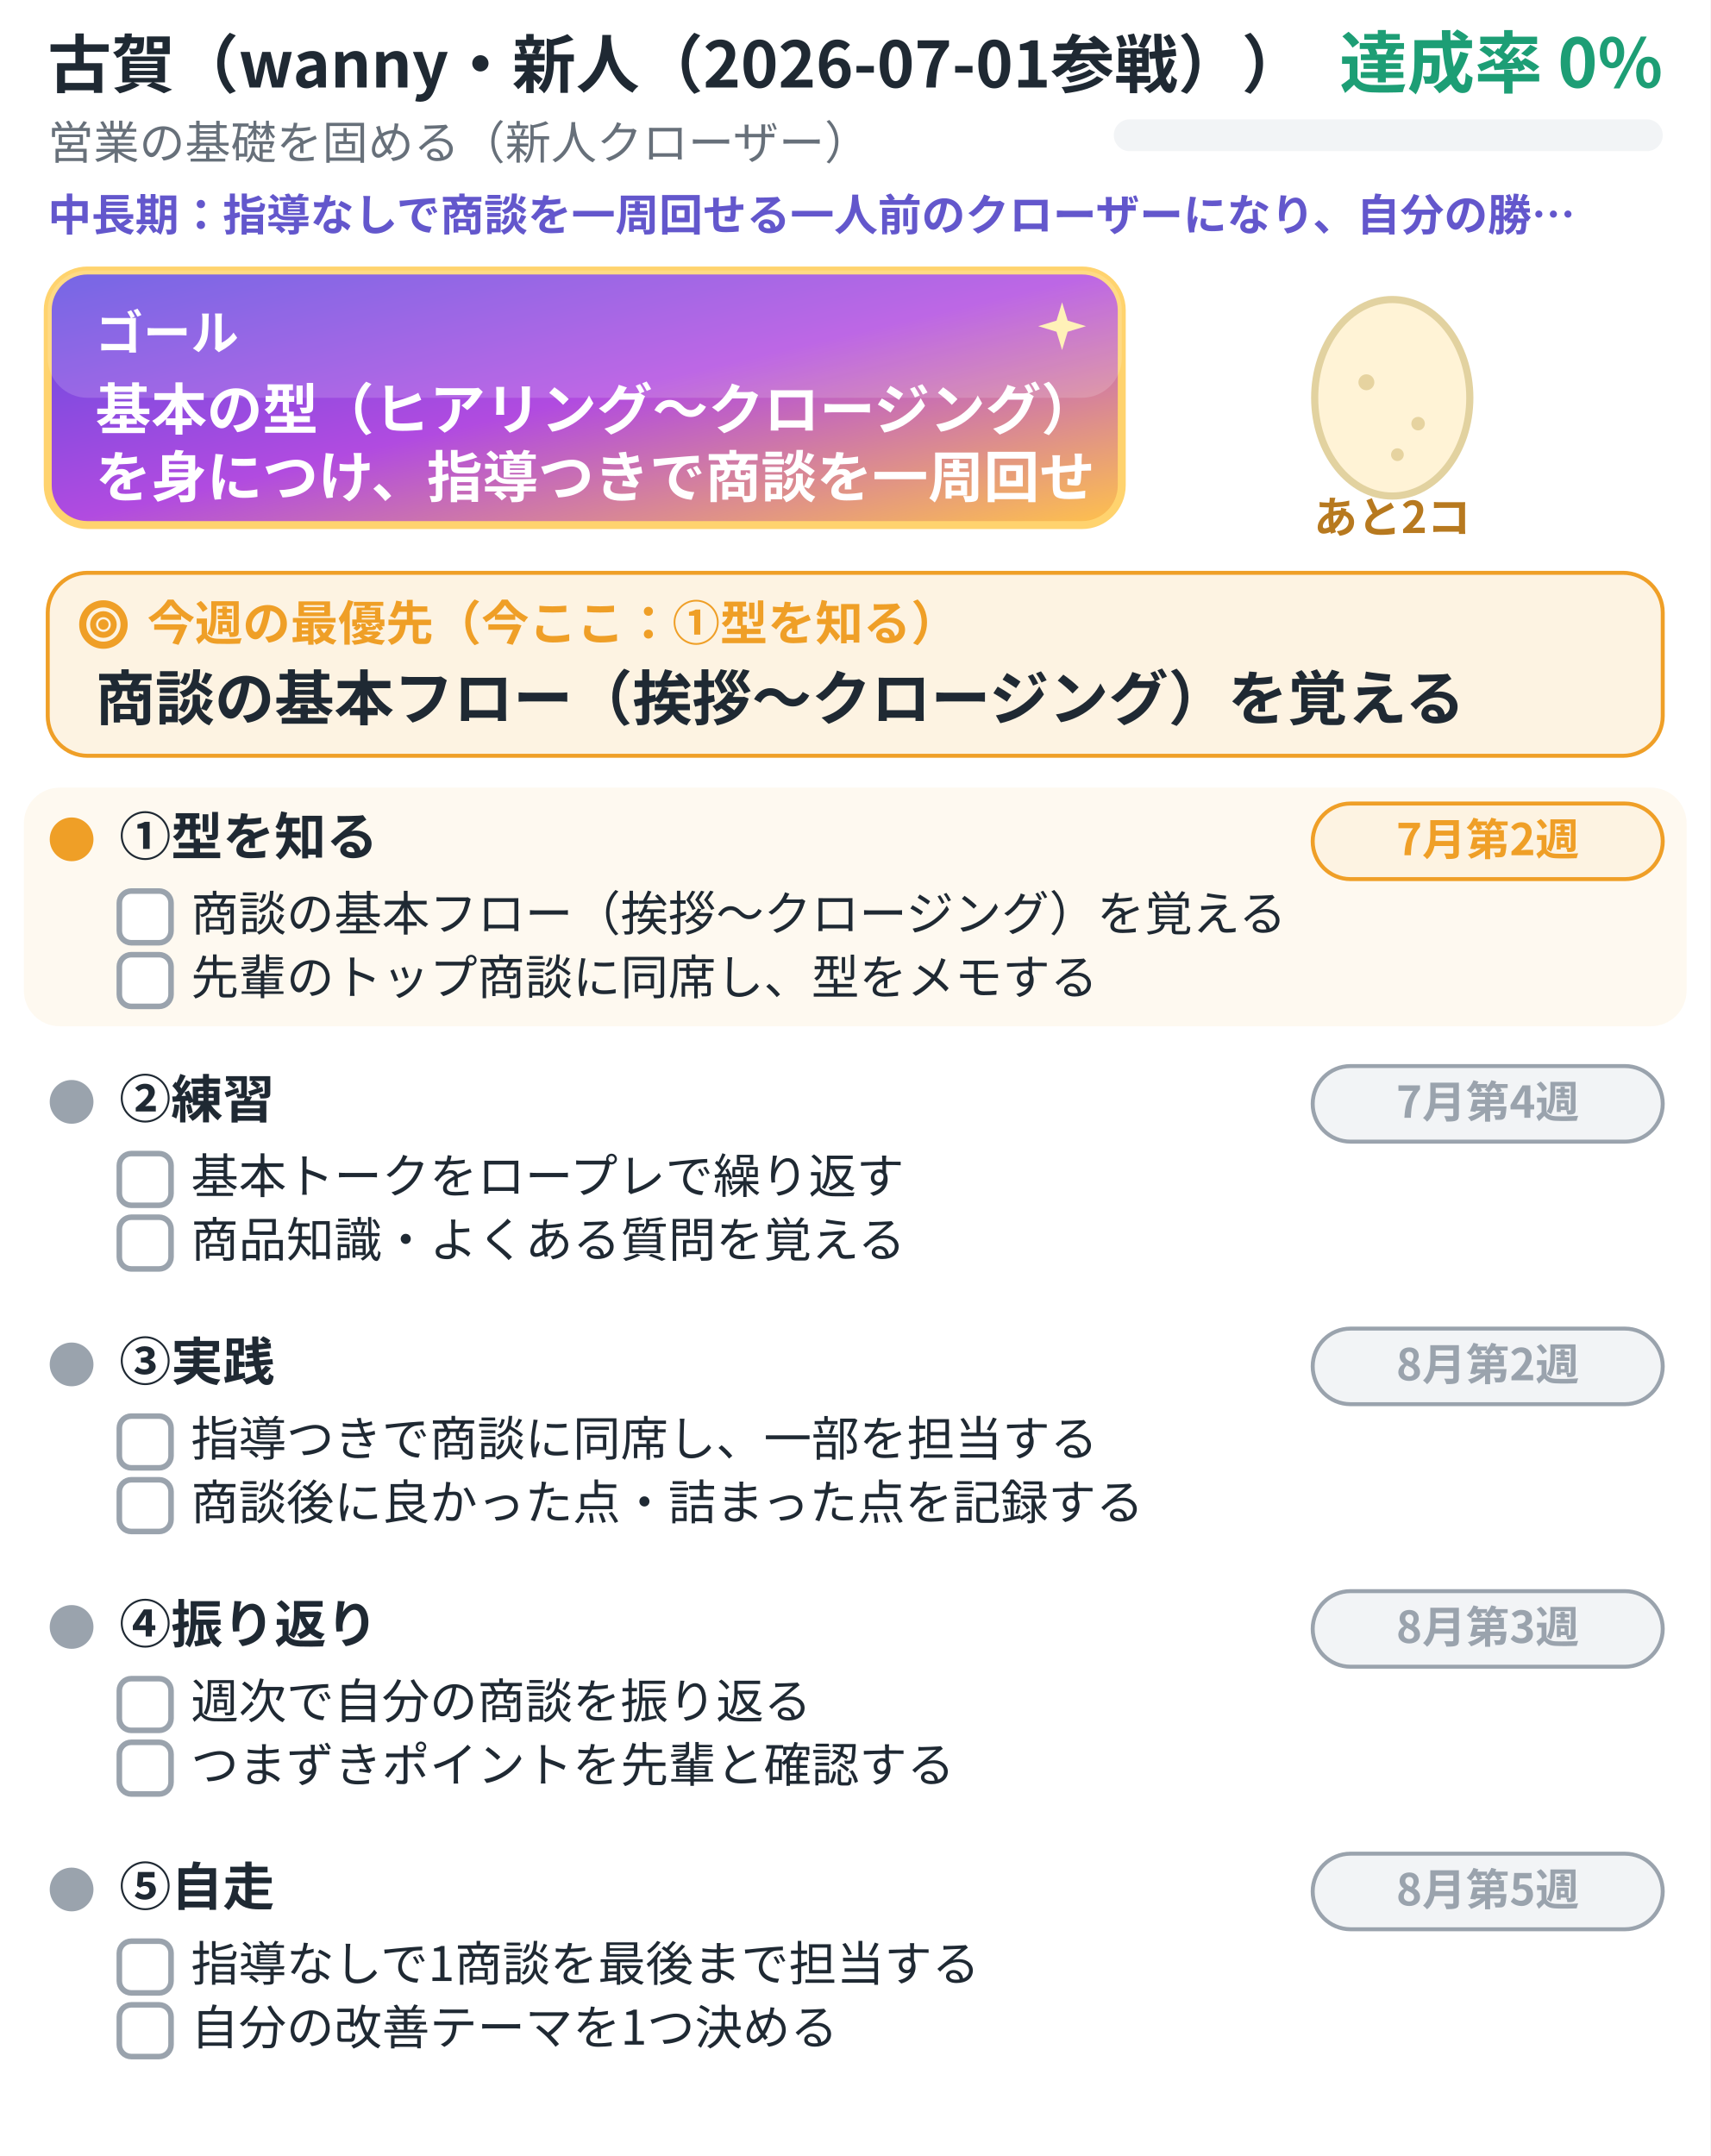
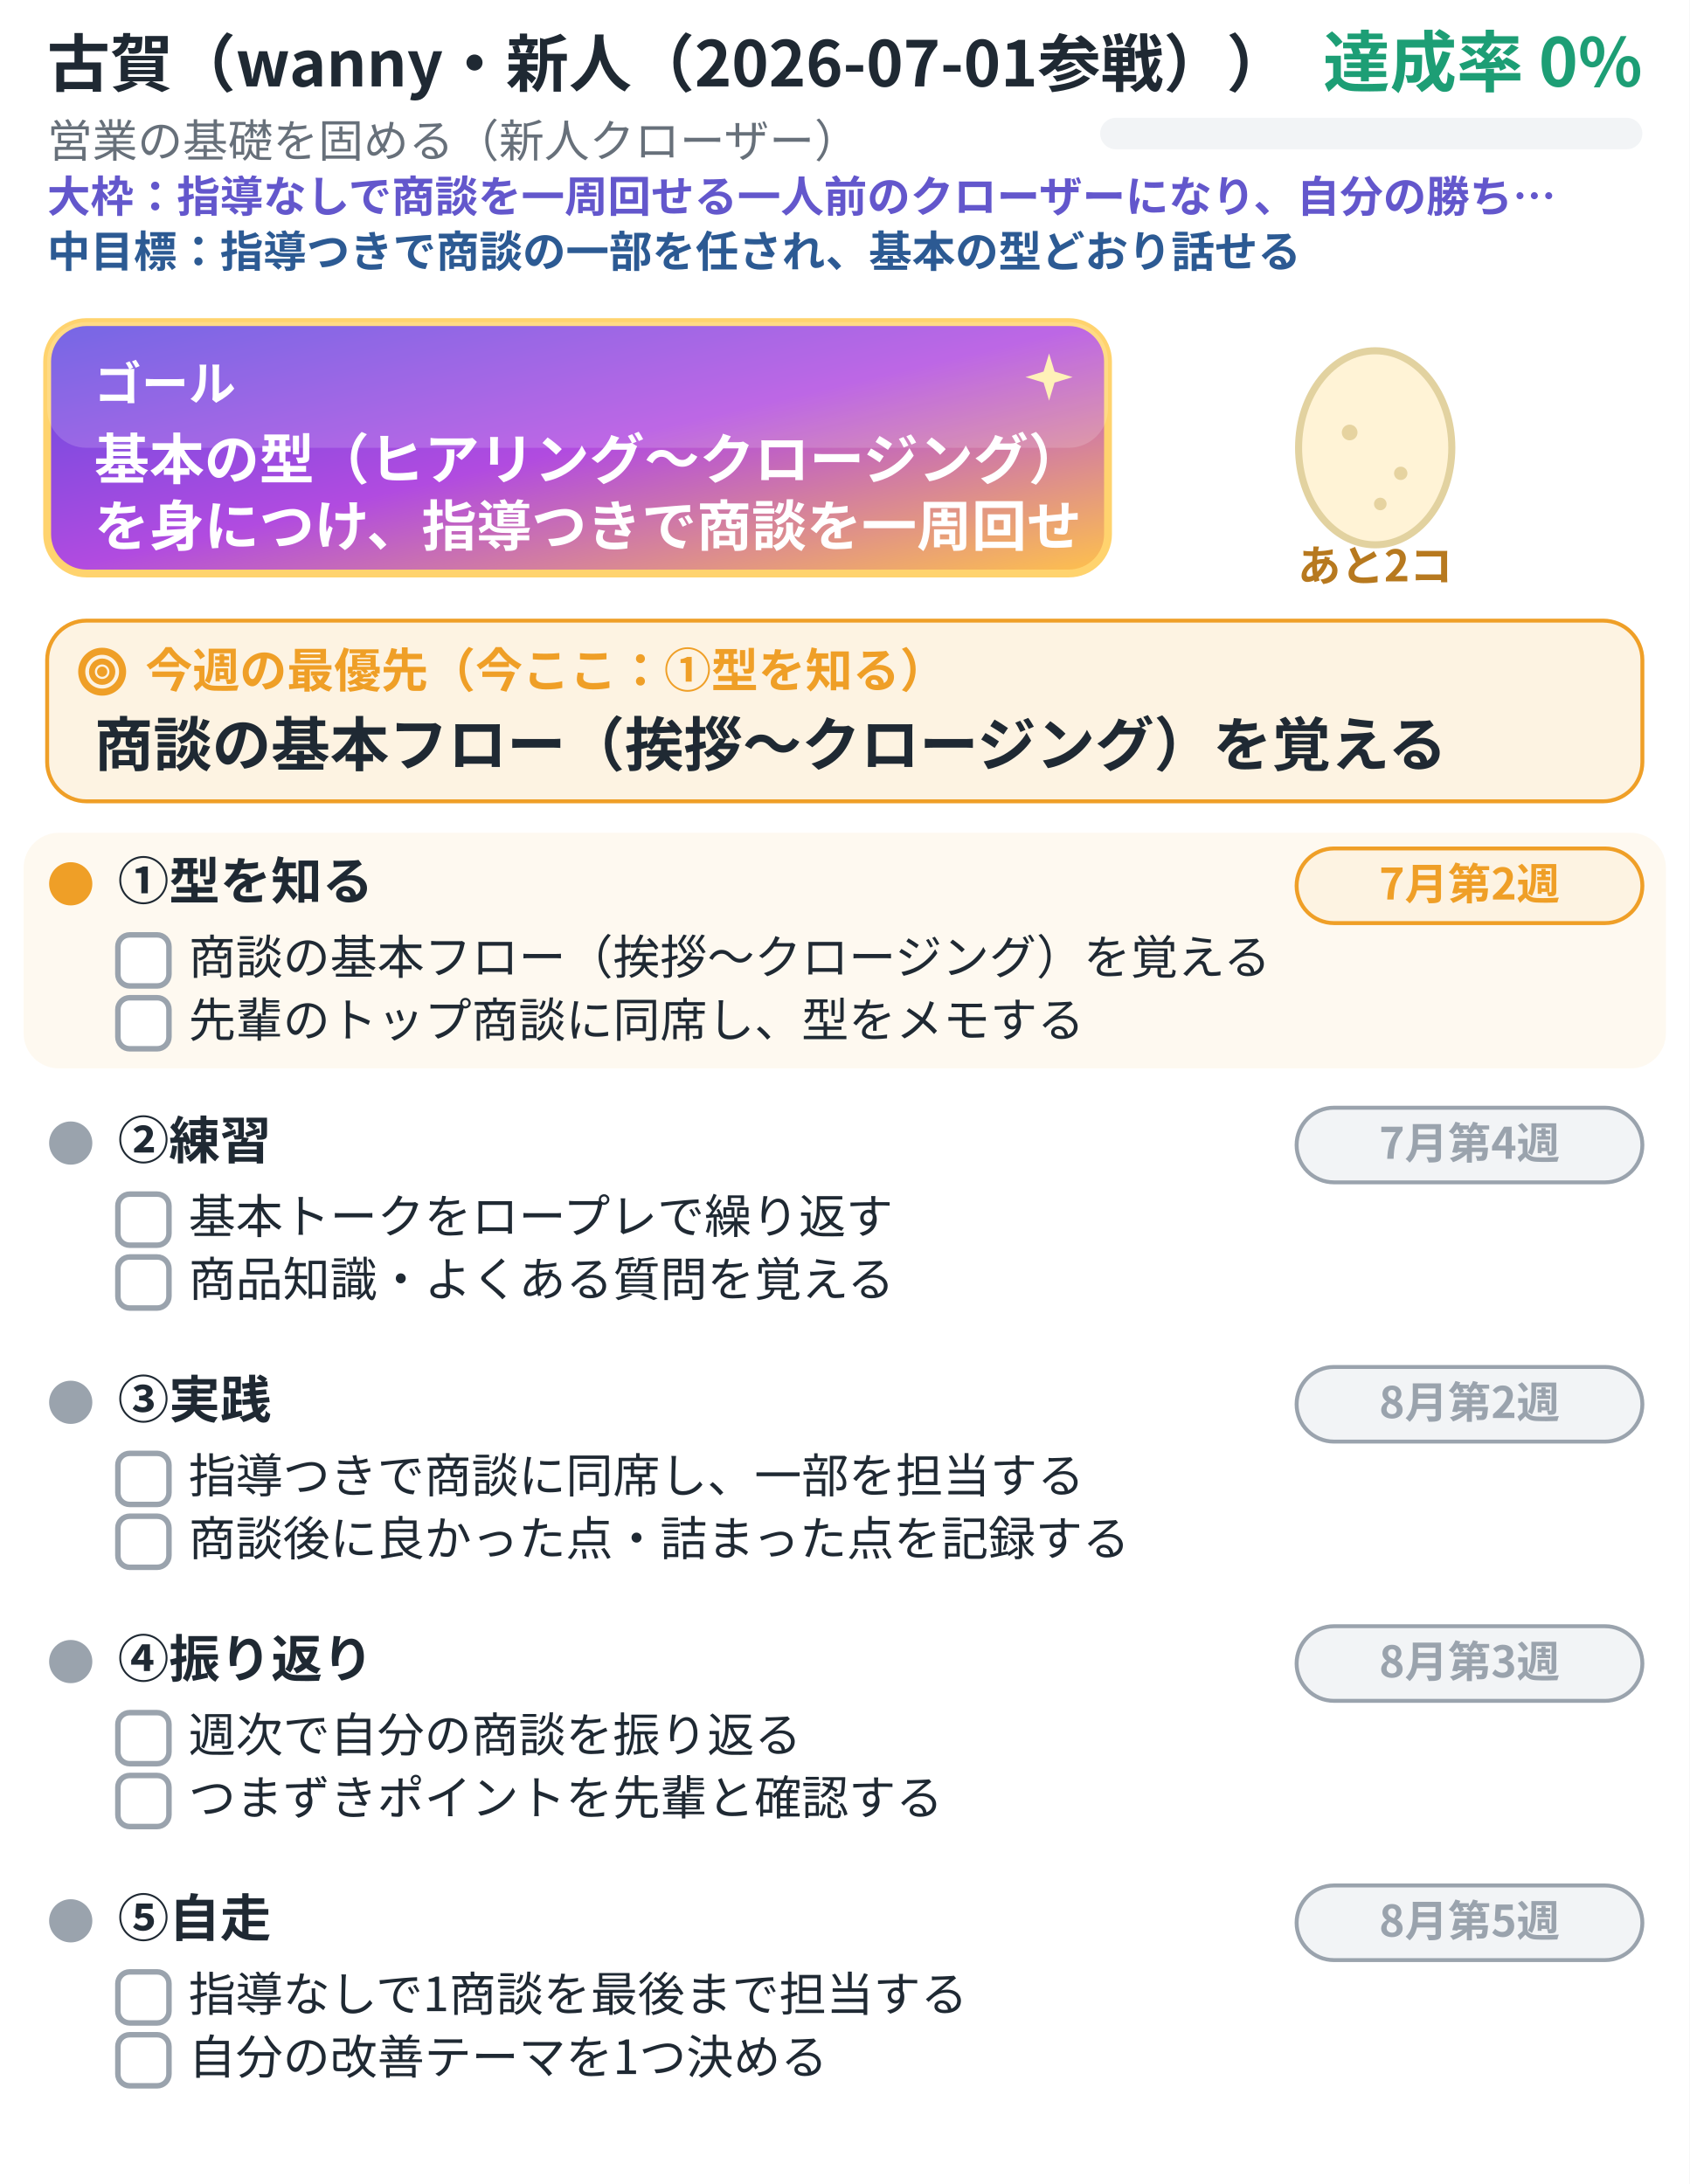
- <svg xmlns="http://www.w3.org/2000/svg" viewBox="0 0 430 542" font-family="Hiragino Sans, 'Noto Sans CJK JP', 'Yu Gothic', sans-serif" width="430" height="542">
+ <svg xmlns="http://www.w3.org/2000/svg" viewBox="0 0 430 556" font-family="Hiragino Sans, 'Noto Sans CJK JP', 'Yu Gothic', sans-serif" width="430" height="556">
  <defs>
    <linearGradient id="goalGrad" x1="0" y1="0" x2="1" y2="1">
      <stop offset="0" stop-color="#5B4BE0" />
      <stop offset="0.5" stop-color="#B14BE0" />
      <stop offset="1" stop-color="#FFC24B" />
    </linearGradient>
    <linearGradient id="phx" x1="0" y1="0" x2="0" y2="1">
      <stop offset="0" stop-color="#FFE259" />
      <stop offset="0.5" stop-color="#FF9A00" />
      <stop offset="1" stop-color="#FF3D00" />
    </linearGradient>
    <linearGradient id="phx2" x1="0" y1="0" x2="0" y2="1">
      <stop offset="0" stop-color="#FFF0A0" />
      <stop offset="1" stop-color="#FF7A00" />
    </linearGradient>
    <linearGradient id="hen" x1="0" y1="0" x2="1" y2="1">
      <stop offset="0" stop-color="#37C9B0" />
      <stop offset="0.6" stop-color="#3DA0E8" />
      <stop offset="1" stop-color="#7A5BE0" />
    </linearGradient>
    <linearGradient id="pcock" x1="0" y1="0" x2="0" y2="1">
      <stop offset="0" stop-color="#2BD0C0" />
      <stop offset="0.55" stop-color="#2E8FD0" />
      <stop offset="1" stop-color="#2E4BB0" />
    </linearGradient>
    <linearGradient id="gold" x1="0" y1="0" x2="0" y2="1">
      <stop offset="0" stop-color="#FFF0A8" />
      <stop offset="0.5" stop-color="#F2C230" />
      <stop offset="1" stop-color="#C8901A" />
    </linearGradient>
  </defs>
-   <rect x="0" y="0" width="430" height="542" fill="#fff" />
+   <rect x="0" y="0" width="430" height="556" fill="#fff" />
  <text x="12" y="22" font-size="16" font-weight="700" fill="#1F2933">古賀（wanny・新人（2026-07-01参戦））</text>
  <text x="12" y="40" font-size="11.5" fill="#67707A">営業の基礎を固める（新人クローザー）</text>
-   <text x="12" y="58" font-size="11" font-weight="700" fill="#6357CC">中長期：指導なしで商談を一周回せる一人前のクローザーになり、自分の勝…</text>
+   <text x="12" y="54" font-size="11" font-weight="700" fill="#6357CC">大枠：指導なしで商談を一周回せる一人前のクローザーになり、自分の勝ち…</text>
+   <text x="12" y="68" font-size="11" font-weight="700" fill="#2C5A93">中目標：指導つきで商談の一部を任され、基本の型どおり話せる</text>
  <text x="418" y="22" text-anchor="end" font-size="17" font-weight="700" fill="#1D9E75">達成率 0%</text>
  <rect x="280" y="30" width="138" height="8" rx="4" fill="#F2F4F6" />
  <rect x="280" y="30" width="0" height="8" rx="4" fill="#1D9E75" />
-   <rect x="12" y="68" width="270" height="64" rx="10" fill="url(#goalGrad)" stroke="#FFD36E" stroke-width="2" />
-   <rect x="12" y="68" width="270" height="32.0" rx="10" fill="#fff" opacity="0.16" />
-   <text x="24" y="88" font-size="12" font-weight="700" fill="#fff">ゴール</text>
-   <polygon points="267.0,76.0 268.4,80.6 273.0,82.0 268.4,83.4 267.0,88.0 265.6,83.4 261.0,82.0 265.6,80.6" fill="#FFF1B8" />
-   <text x="24" y="108" font-size="14" font-weight="600" fill="#fff">基本の型（ヒアリング〜クロージング）</text>
-   <text x="24" y="125" font-size="14" font-weight="600" fill="#fff">を身につけ、指導つきで商談を一周回せ</text>
-   <ellipse cx="350.0" cy="100.0" rx="19.5" ry="24.7" fill="#FFF3D6" />
-   <ellipse cx="350.0" cy="100.0" rx="19.5" ry="24.7" fill="none" stroke="#E2D2A0" stroke-width="1.8" />
-   <circle cx="343.5" cy="96.1" r="2.0" fill="#E6D3A0" />
-   <circle cx="356.5" cy="106.5" r="1.7" fill="#E6D3A0" />
-   <circle cx="351.3" cy="114.3" r="1.6" fill="#E6D3A0" />
-   <text x="350" y="134" text-anchor="middle" font-size="11" font-weight="700" fill="#B7791F">あと2コ</text>
-   <rect x="12" y="144" width="406" height="46" rx="10" fill="#FDF3E2" stroke="#EF9F27" />
-   <circle cx="26" cy="157" r="5.2" fill="none" stroke="#EF9F27" stroke-width="1.8" />
-   <circle cx="26" cy="157" r="2.6" fill="none" stroke="#EF9F27" stroke-width="1.5" />
-   <circle cx="26" cy="157" r="1.3" fill="#EF9F27" />
-   <text x="37" y="161" font-size="12" font-weight="700" fill="#EF9F27">今週の最優先（今ここ：①型を知る）</text>
-   <text x="24" y="181" font-size="15" font-weight="700" fill="#1F2933">商談の基本フロー（挨拶〜クロージング）を覚える</text>
-   <rect x="6" y="198" width="418" height="60" rx="9" fill="#FDF3E2" opacity="0.5" />
-   <circle cx="18" cy="211" r="5.5" fill="#EF9F27" />
-   <text x="30" y="215" font-size="13" font-weight="700" fill="#1F2933">①型を知る</text>
-   <rect x="330" y="202" width="88" height="19" rx="9.5" fill="#FDF3E2" stroke="#EF9F27" />
-   <text x="374" y="215" text-anchor="middle" font-size="11" font-weight="700" fill="#EF9F27">7月第2週</text>
-   <rect x="30" y="224" width="13" height="13" rx="3" fill="#fff" stroke="#9AA3AD" stroke-width="1.4" />
-   <text x="48" y="234" font-size="12" fill="#1F2933">商談の基本フロー（挨拶〜クロージング）を覚える</text>
-   <rect x="30" y="240" width="13" height="13" rx="3" fill="#fff" stroke="#9AA3AD" stroke-width="1.4" />
-   <text x="48" y="250" font-size="12" fill="#1F2933">先輩のトップ商談に同席し、型をメモする</text>
-   <circle cx="18" cy="277" r="5.5" fill="#9AA3AD" />
-   <text x="30" y="281" font-size="13" font-weight="700" fill="#1F2933">②練習</text>
-   <rect x="330" y="268" width="88" height="19" rx="9.5" fill="#F2F4F6" stroke="#9AA3AD" />
-   <text x="374" y="281" text-anchor="middle" font-size="11" font-weight="700" fill="#9AA3AD">7月第4週</text>
-   <rect x="30" y="290" width="13" height="13" rx="3" fill="#fff" stroke="#9AA3AD" stroke-width="1.4" />
-   <text x="48" y="300" font-size="12" fill="#1F2933">基本トークをロープレで繰り返す</text>
-   <rect x="30" y="306" width="13" height="13" rx="3" fill="#fff" stroke="#9AA3AD" stroke-width="1.4" />
-   <text x="48" y="316" font-size="12" fill="#1F2933">商品知識・よくある質問を覚える</text>
-   <circle cx="18" cy="343" r="5.5" fill="#9AA3AD" />
-   <text x="30" y="347" font-size="13" font-weight="700" fill="#1F2933">③実践</text>
-   <rect x="330" y="334" width="88" height="19" rx="9.5" fill="#F2F4F6" stroke="#9AA3AD" />
-   <text x="374" y="347" text-anchor="middle" font-size="11" font-weight="700" fill="#9AA3AD">8月第2週</text>
-   <rect x="30" y="356" width="13" height="13" rx="3" fill="#fff" stroke="#9AA3AD" stroke-width="1.4" />
-   <text x="48" y="366" font-size="12" fill="#1F2933">指導つきで商談に同席し、一部を担当する</text>
-   <rect x="30" y="372" width="13" height="13" rx="3" fill="#fff" stroke="#9AA3AD" stroke-width="1.4" />
-   <text x="48" y="382" font-size="12" fill="#1F2933">商談後に良かった点・詰まった点を記録する</text>
-   <circle cx="18" cy="409" r="5.5" fill="#9AA3AD" />
-   <text x="30" y="413" font-size="13" font-weight="700" fill="#1F2933">④振り返り</text>
-   <rect x="330" y="400" width="88" height="19" rx="9.5" fill="#F2F4F6" stroke="#9AA3AD" />
-   <text x="374" y="413" text-anchor="middle" font-size="11" font-weight="700" fill="#9AA3AD">8月第3週</text>
-   <rect x="30" y="422" width="13" height="13" rx="3" fill="#fff" stroke="#9AA3AD" stroke-width="1.4" />
-   <text x="48" y="432" font-size="12" fill="#1F2933">週次で自分の商談を振り返る</text>
-   <rect x="30" y="438" width="13" height="13" rx="3" fill="#fff" stroke="#9AA3AD" stroke-width="1.4" />
-   <text x="48" y="448" font-size="12" fill="#1F2933">つまずきポイントを先輩と確認する</text>
-   <circle cx="18" cy="475" r="5.5" fill="#9AA3AD" />
-   <text x="30" y="479" font-size="13" font-weight="700" fill="#1F2933">⑤自走</text>
-   <rect x="330" y="466" width="88" height="19" rx="9.5" fill="#F2F4F6" stroke="#9AA3AD" />
-   <text x="374" y="479" text-anchor="middle" font-size="11" font-weight="700" fill="#9AA3AD">8月第5週</text>
-   <rect x="30" y="488" width="13" height="13" rx="3" fill="#fff" stroke="#9AA3AD" stroke-width="1.4" />
-   <text x="48" y="498" font-size="12" fill="#1F2933">指導なしで1商談を最後まで担当する</text>
-   <rect x="30" y="504" width="13" height="13" rx="3" fill="#fff" stroke="#9AA3AD" stroke-width="1.4" />
-   <text x="48" y="514" font-size="12" fill="#1F2933">自分の改善テーマを1つ決める</text>
+   <rect x="12" y="82" width="270" height="64" rx="10" fill="url(#goalGrad)" stroke="#FFD36E" stroke-width="2" />
+   <rect x="12" y="82" width="270" height="32.0" rx="10" fill="#fff" opacity="0.16" />
+   <text x="24" y="102" font-size="12" font-weight="700" fill="#fff">ゴール</text>
+   <polygon points="267.0,90.0 268.4,94.6 273.0,96.0 268.4,97.4 267.0,102.0 265.6,97.4 261.0,96.0 265.6,94.6" fill="#FFF1B8" />
+   <text x="24" y="122" font-size="14" font-weight="600" fill="#fff">基本の型（ヒアリング〜クロージング）</text>
+   <text x="24" y="139" font-size="14" font-weight="600" fill="#fff">を身につけ、指導つきで商談を一周回せ</text>
+   <ellipse cx="350.0" cy="114.0" rx="19.5" ry="24.7" fill="#FFF3D6" />
+   <ellipse cx="350.0" cy="114.0" rx="19.5" ry="24.7" fill="none" stroke="#E2D2A0" stroke-width="1.8" />
+   <circle cx="343.5" cy="110.1" r="2.0" fill="#E6D3A0" />
+   <circle cx="356.5" cy="120.5" r="1.7" fill="#E6D3A0" />
+   <circle cx="351.3" cy="128.3" r="1.6" fill="#E6D3A0" />
+   <text x="350" y="148" text-anchor="middle" font-size="11" font-weight="700" fill="#B7791F">あと2コ</text>
+   <rect x="12" y="158" width="406" height="46" rx="10" fill="#FDF3E2" stroke="#EF9F27" />
+   <circle cx="26" cy="171" r="5.2" fill="none" stroke="#EF9F27" stroke-width="1.8" />
+   <circle cx="26" cy="171" r="2.6" fill="none" stroke="#EF9F27" stroke-width="1.5" />
+   <circle cx="26" cy="171" r="1.3" fill="#EF9F27" />
+   <text x="37" y="175" font-size="12" font-weight="700" fill="#EF9F27">今週の最優先（今ここ：①型を知る）</text>
+   <text x="24" y="195" font-size="15" font-weight="700" fill="#1F2933">商談の基本フロー（挨拶〜クロージング）を覚える</text>
+   <rect x="6" y="212" width="418" height="60" rx="9" fill="#FDF3E2" opacity="0.5" />
+   <circle cx="18" cy="225" r="5.5" fill="#EF9F27" />
+   <text x="30" y="229" font-size="13" font-weight="700" fill="#1F2933">①型を知る</text>
+   <rect x="330" y="216" width="88" height="19" rx="9.5" fill="#FDF3E2" stroke="#EF9F27" />
+   <text x="374" y="229" text-anchor="middle" font-size="11" font-weight="700" fill="#EF9F27">7月第2週</text>
+   <rect x="30" y="238" width="13" height="13" rx="3" fill="#fff" stroke="#9AA3AD" stroke-width="1.4" />
+   <text x="48" y="248" font-size="12" fill="#1F2933">商談の基本フロー（挨拶〜クロージング）を覚える</text>
+   <rect x="30" y="254" width="13" height="13" rx="3" fill="#fff" stroke="#9AA3AD" stroke-width="1.4" />
+   <text x="48" y="264" font-size="12" fill="#1F2933">先輩のトップ商談に同席し、型をメモする</text>
+   <circle cx="18" cy="291" r="5.5" fill="#9AA3AD" />
+   <text x="30" y="295" font-size="13" font-weight="700" fill="#1F2933">②練習</text>
+   <rect x="330" y="282" width="88" height="19" rx="9.5" fill="#F2F4F6" stroke="#9AA3AD" />
+   <text x="374" y="295" text-anchor="middle" font-size="11" font-weight="700" fill="#9AA3AD">7月第4週</text>
+   <rect x="30" y="304" width="13" height="13" rx="3" fill="#fff" stroke="#9AA3AD" stroke-width="1.4" />
+   <text x="48" y="314" font-size="12" fill="#1F2933">基本トークをロープレで繰り返す</text>
+   <rect x="30" y="320" width="13" height="13" rx="3" fill="#fff" stroke="#9AA3AD" stroke-width="1.4" />
+   <text x="48" y="330" font-size="12" fill="#1F2933">商品知識・よくある質問を覚える</text>
+   <circle cx="18" cy="357" r="5.5" fill="#9AA3AD" />
+   <text x="30" y="361" font-size="13" font-weight="700" fill="#1F2933">③実践</text>
+   <rect x="330" y="348" width="88" height="19" rx="9.5" fill="#F2F4F6" stroke="#9AA3AD" />
+   <text x="374" y="361" text-anchor="middle" font-size="11" font-weight="700" fill="#9AA3AD">8月第2週</text>
+   <rect x="30" y="370" width="13" height="13" rx="3" fill="#fff" stroke="#9AA3AD" stroke-width="1.4" />
+   <text x="48" y="380" font-size="12" fill="#1F2933">指導つきで商談に同席し、一部を担当する</text>
+   <rect x="30" y="386" width="13" height="13" rx="3" fill="#fff" stroke="#9AA3AD" stroke-width="1.4" />
+   <text x="48" y="396" font-size="12" fill="#1F2933">商談後に良かった点・詰まった点を記録する</text>
+   <circle cx="18" cy="423" r="5.5" fill="#9AA3AD" />
+   <text x="30" y="427" font-size="13" font-weight="700" fill="#1F2933">④振り返り</text>
+   <rect x="330" y="414" width="88" height="19" rx="9.5" fill="#F2F4F6" stroke="#9AA3AD" />
+   <text x="374" y="427" text-anchor="middle" font-size="11" font-weight="700" fill="#9AA3AD">8月第3週</text>
+   <rect x="30" y="436" width="13" height="13" rx="3" fill="#fff" stroke="#9AA3AD" stroke-width="1.4" />
+   <text x="48" y="446" font-size="12" fill="#1F2933">週次で自分の商談を振り返る</text>
+   <rect x="30" y="452" width="13" height="13" rx="3" fill="#fff" stroke="#9AA3AD" stroke-width="1.4" />
+   <text x="48" y="462" font-size="12" fill="#1F2933">つまずきポイントを先輩と確認する</text>
+   <circle cx="18" cy="489" r="5.5" fill="#9AA3AD" />
+   <text x="30" y="493" font-size="13" font-weight="700" fill="#1F2933">⑤自走</text>
+   <rect x="330" y="480" width="88" height="19" rx="9.5" fill="#F2F4F6" stroke="#9AA3AD" />
+   <text x="374" y="493" text-anchor="middle" font-size="11" font-weight="700" fill="#9AA3AD">8月第5週</text>
+   <rect x="30" y="502" width="13" height="13" rx="3" fill="#fff" stroke="#9AA3AD" stroke-width="1.4" />
+   <text x="48" y="512" font-size="12" fill="#1F2933">指導なしで1商談を最後まで担当する</text>
+   <rect x="30" y="518" width="13" height="13" rx="3" fill="#fff" stroke="#9AA3AD" stroke-width="1.4" />
+   <text x="48" y="528" font-size="12" fill="#1F2933">自分の改善テーマを1つ決める</text>
</svg>
